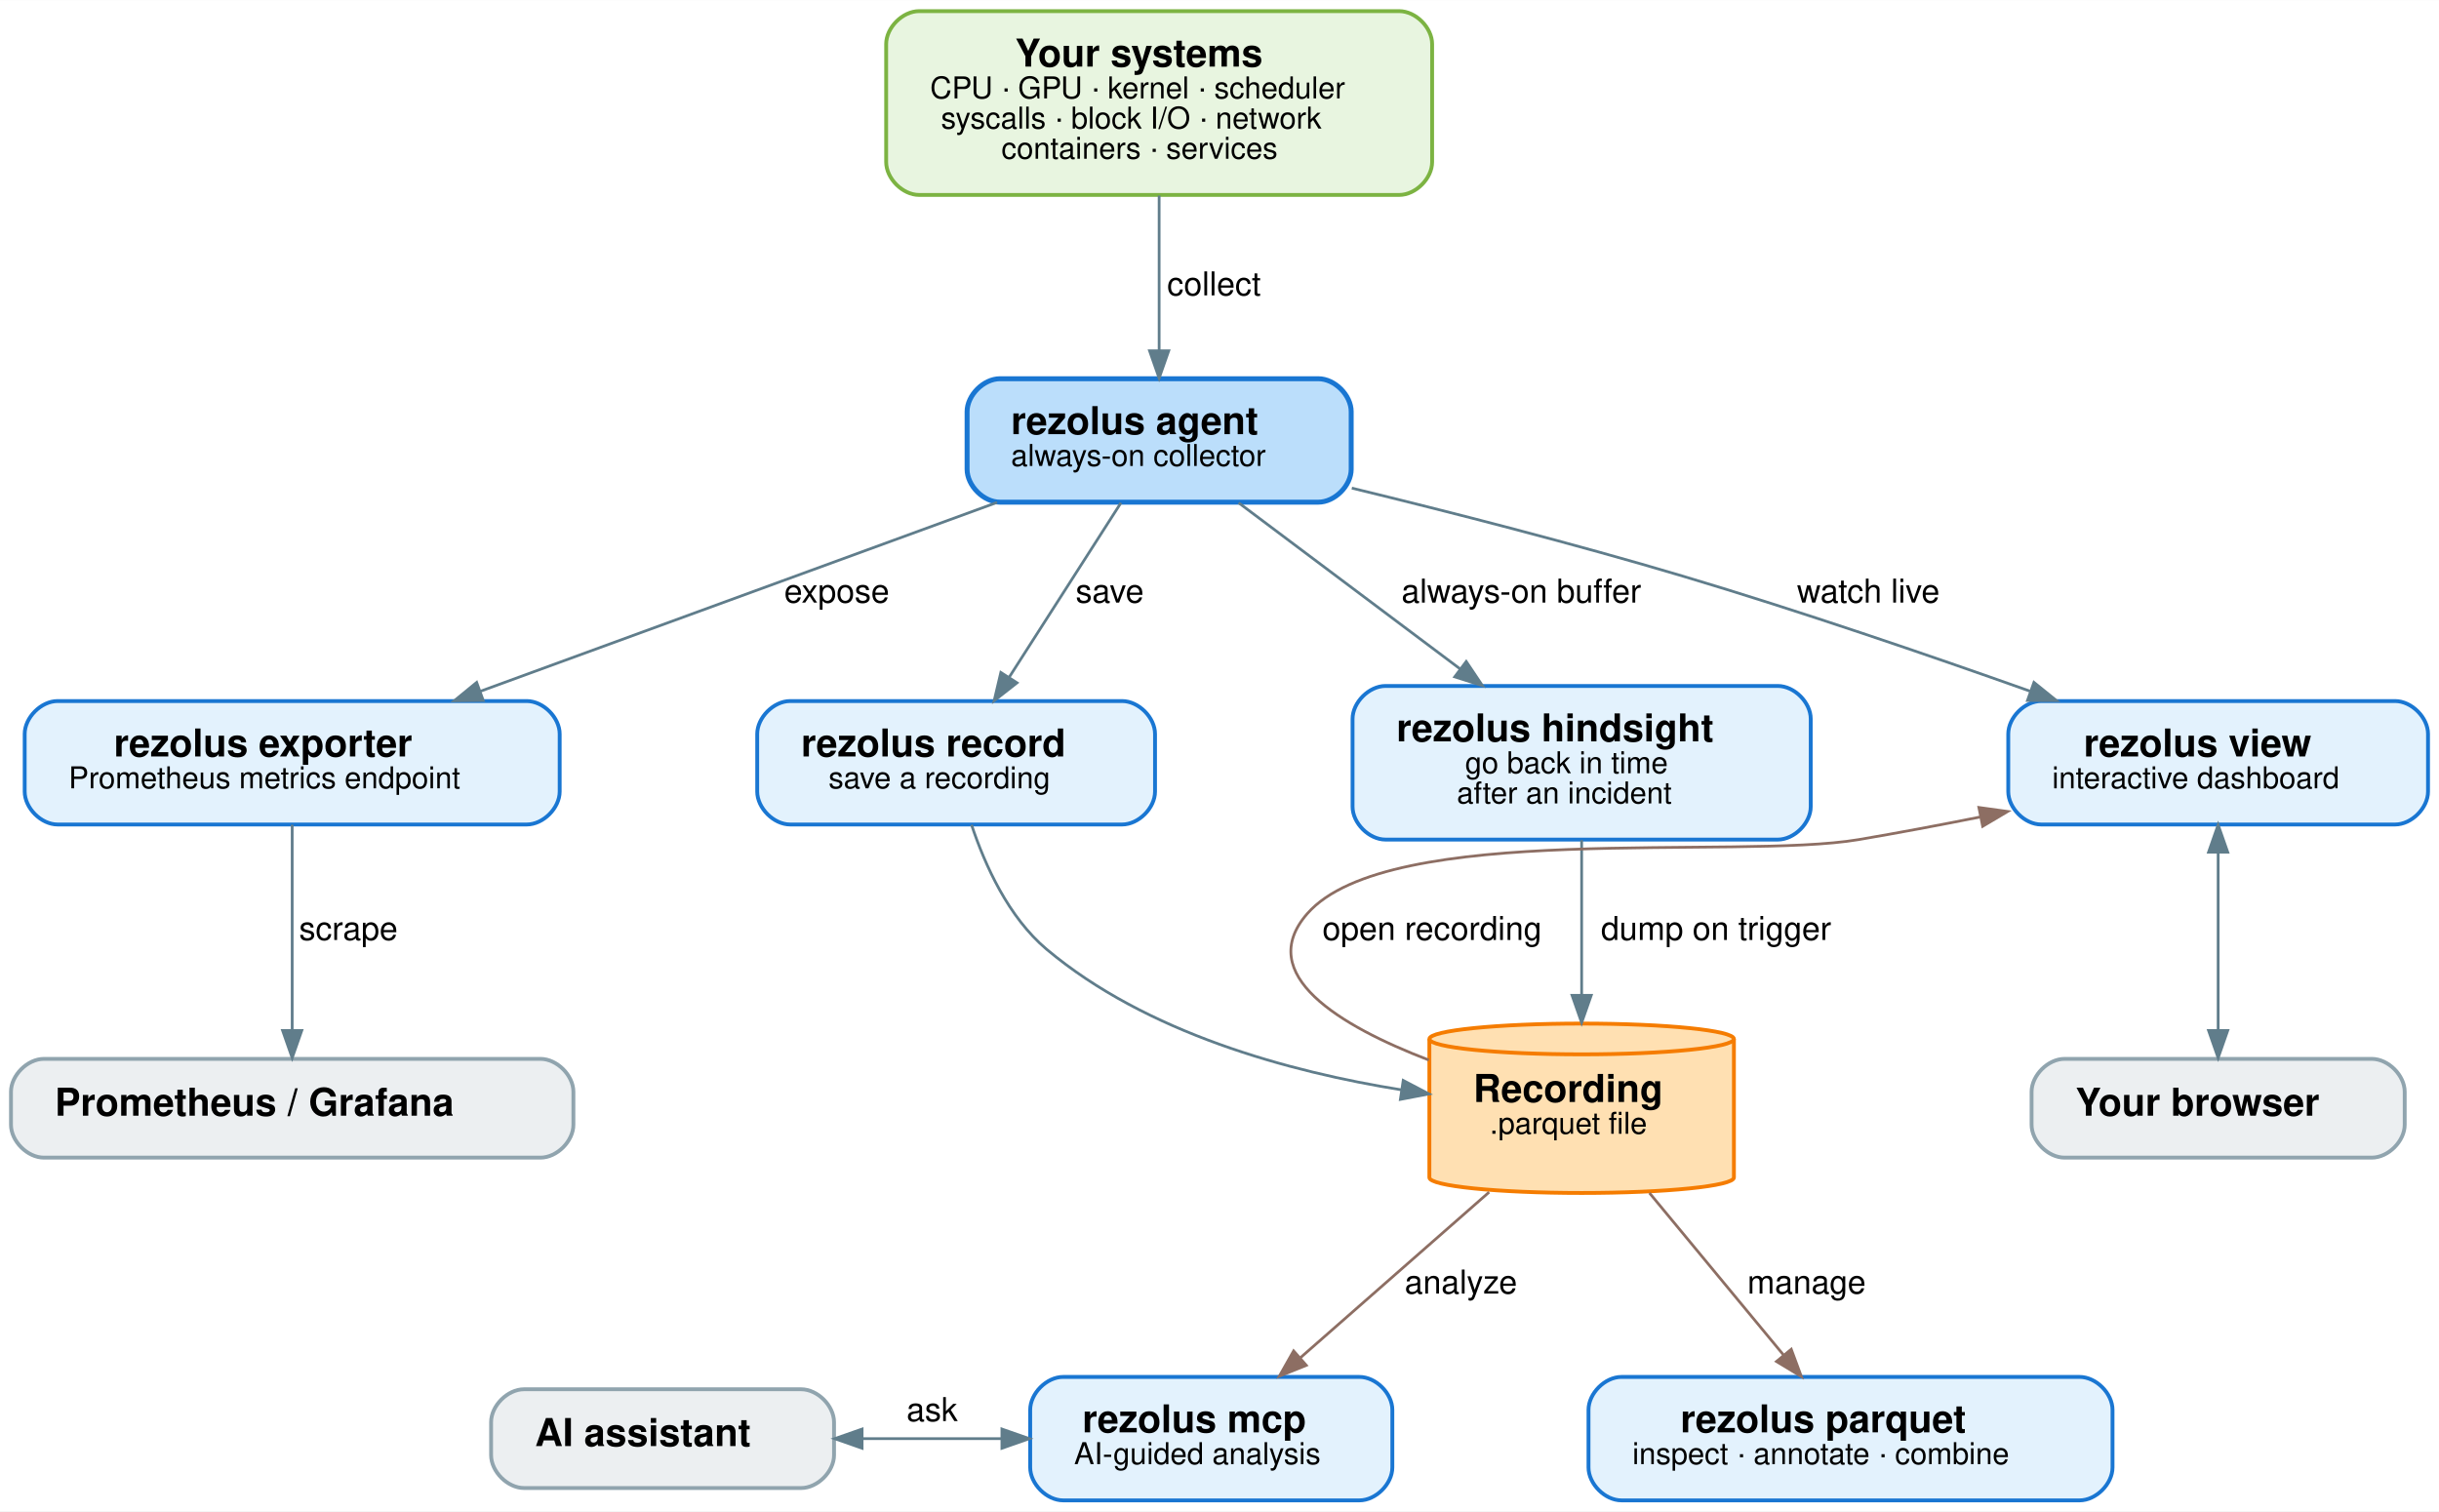
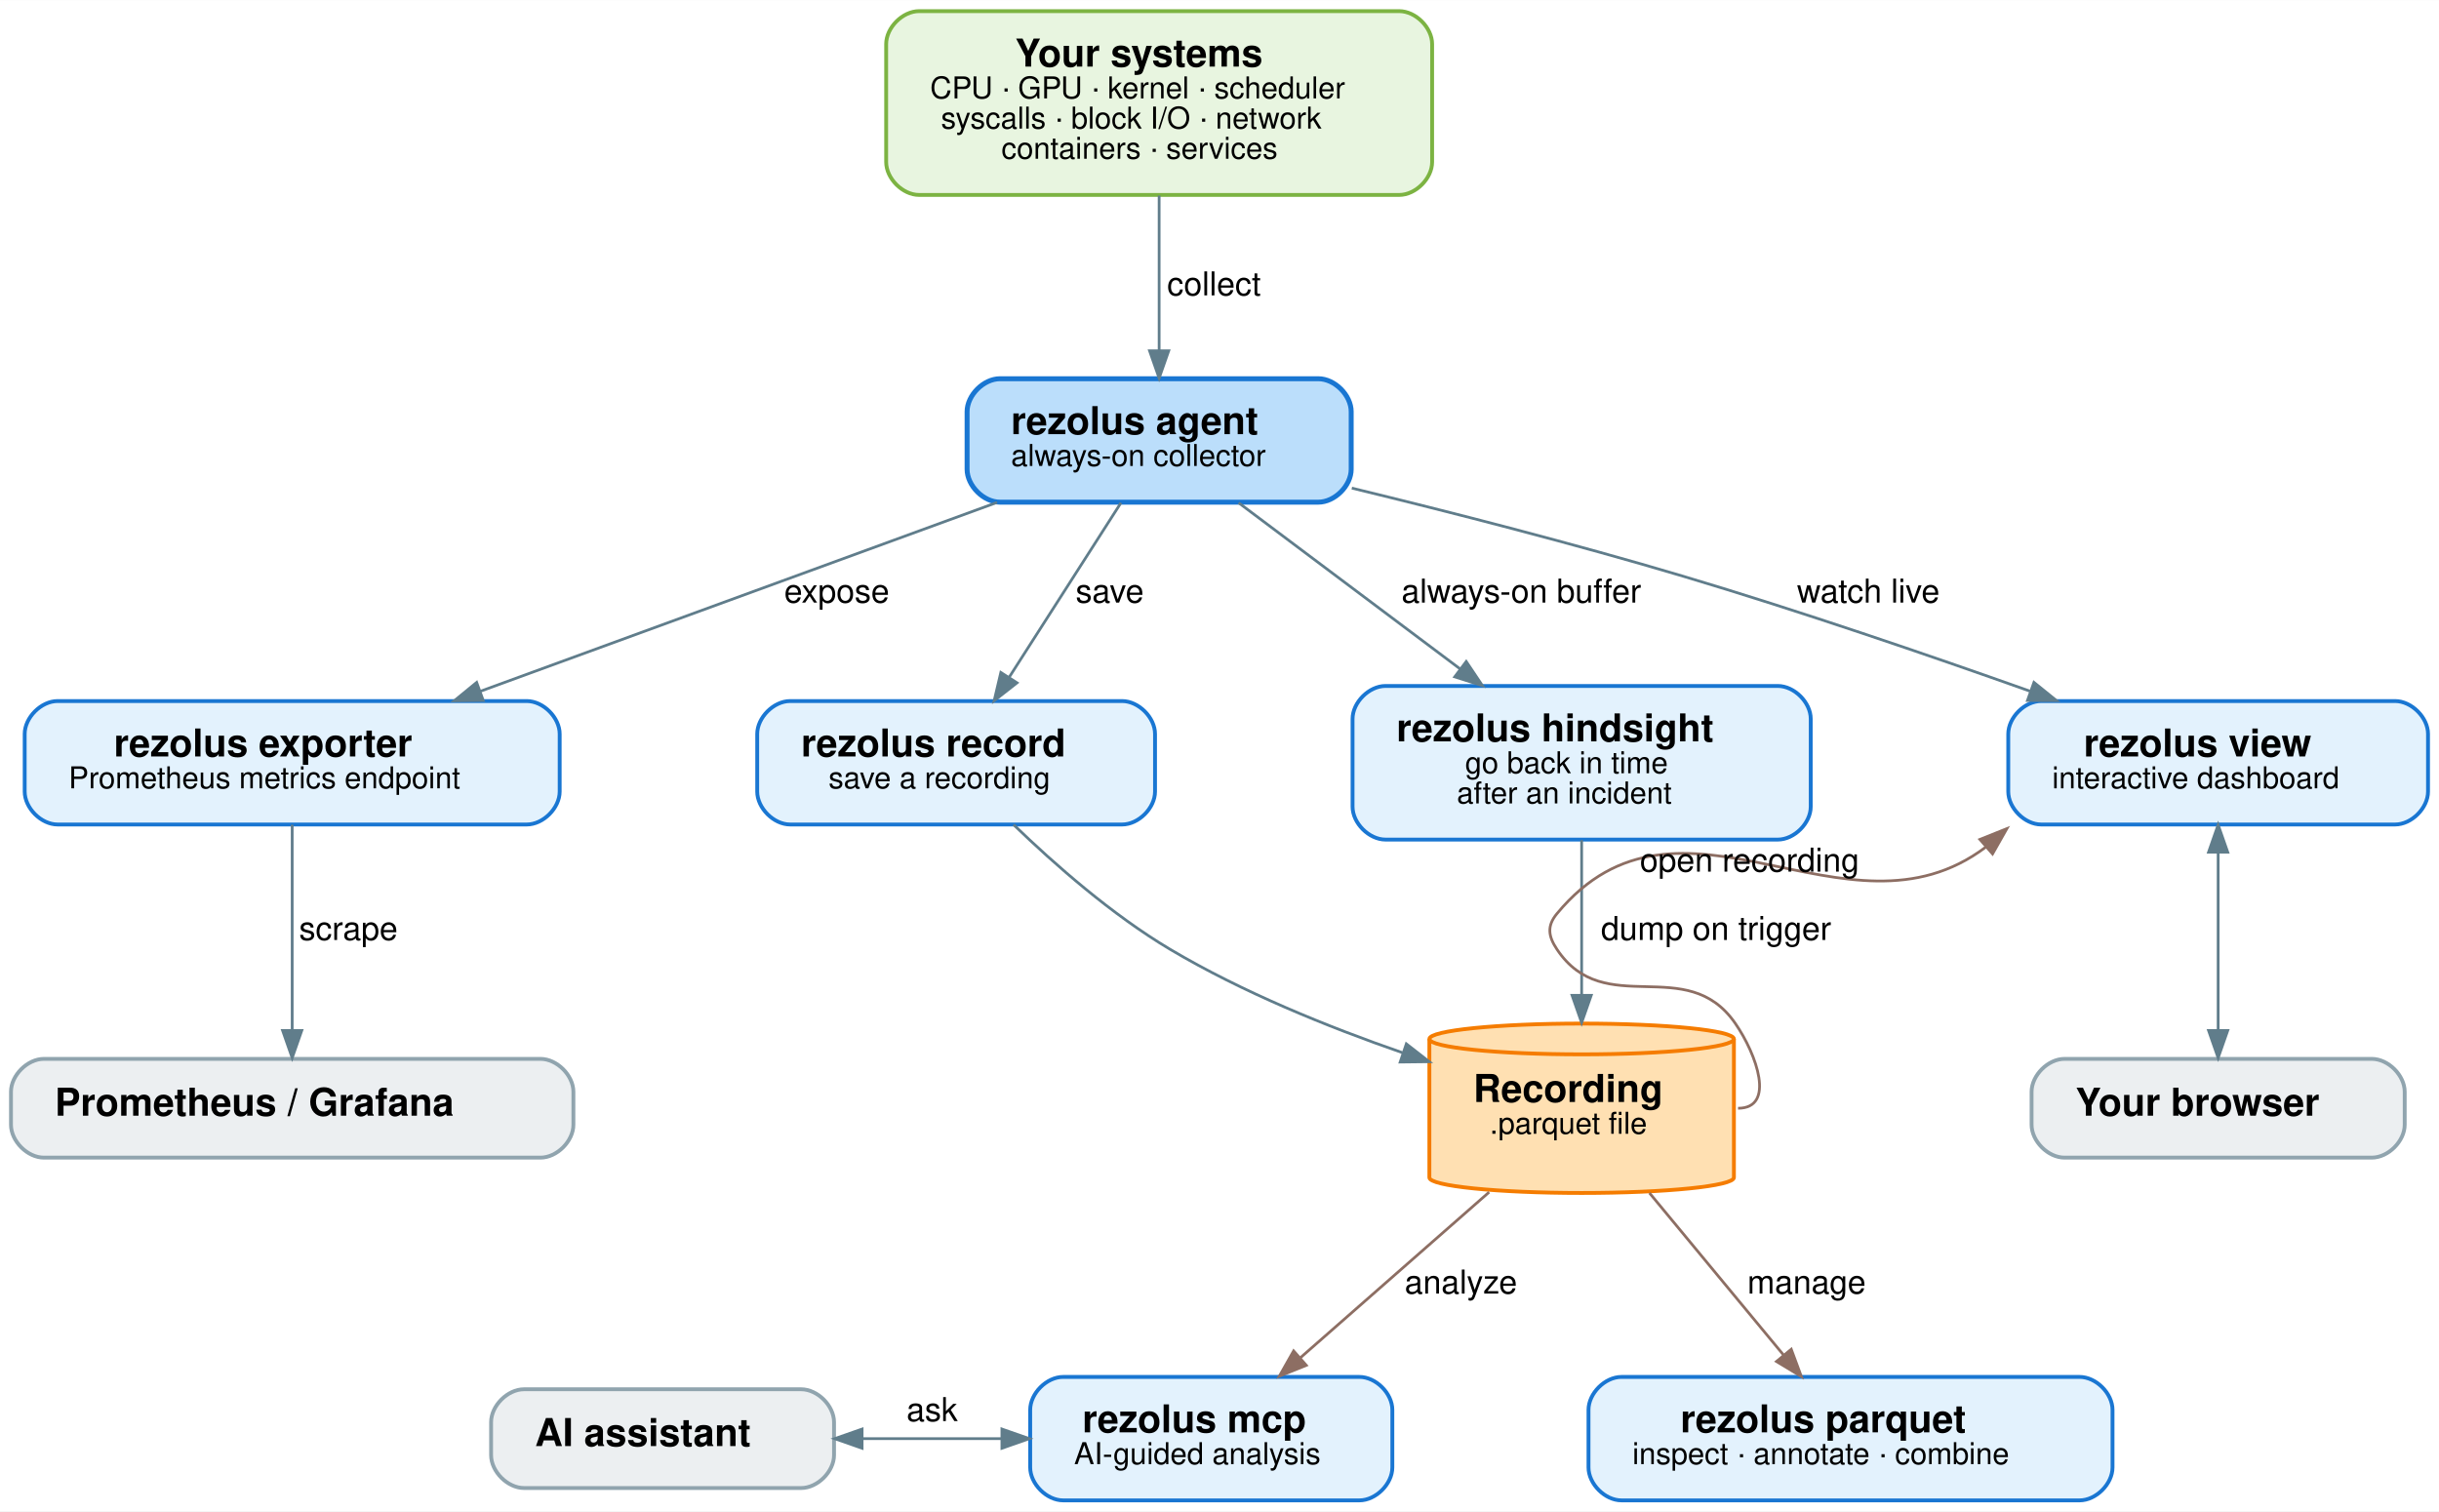
<svg xmlns="http://www.w3.org/2000/svg" width="889pt" height="551pt" viewBox="0.00 0.00 889.00 550.88">
  <g id="graph0" class="graph" transform="scale(1 1) rotate(0) translate(4 546.88)">
    <polygon fill="white" stroke="transparent" points="-4,4 -4,-546.88 885,-546.88 885,4 -4,4" />
    <g id="node1" class="node">
      <path fill="#e8f5e0" stroke="#7cb342" stroke-width="1.4" d="M506,-542.88C506,-542.88 331,-542.88 331,-542.88 325,-542.88 319,-536.88 319,-530.88 319,-530.88 319,-487.88 319,-487.88 319,-481.88 325,-475.88 331,-475.88 331,-475.88 506,-475.88 506,-475.88 512,-475.88 518,-481.88 518,-487.88 518,-487.88 518,-530.88 518,-530.88 518,-536.88 512,-542.88 506,-542.88" />
      <text text-anchor="start" x="366" y="-522.67" font-family="Helvetica,sans-Serif" font-weight="bold" font-size="14.00">Your systems</text>
      <text text-anchor="start" x="335" y="-511.07" font-family="Helvetica,sans-Serif" font-size="11.00">CPU · GPU · kernel · scheduler</text>
      <text text-anchor="start" x="339" y="-500.07" font-family="Helvetica,sans-Serif" font-size="11.00">syscalls · block I/O · network</text>
      <text text-anchor="start" x="361" y="-489.07" font-family="Helvetica,sans-Serif" font-size="11.00">containers · services</text>
    </g>
    <g id="node2" class="node">
      <path fill="#bbdefb" stroke="#1976d2" stroke-width="1.8" d="M476.5,-408.88C476.5,-408.88 360.5,-408.88 360.5,-408.88 354.5,-408.88 348.5,-402.88 348.5,-396.88 348.5,-396.88 348.5,-375.88 348.5,-375.88 348.5,-369.88 354.5,-363.88 360.5,-363.88 360.5,-363.88 476.5,-363.88 476.5,-363.88 482.5,-363.88 488.5,-369.88 488.5,-375.88 488.5,-375.88 488.5,-396.88 488.5,-396.88 488.5,-402.88 482.5,-408.88 476.5,-408.88" />
      <text text-anchor="start" x="364.5" y="-388.68" font-family="Helvetica,sans-Serif" font-weight="bold" font-size="14.00">rezolus agent</text>
      <text text-anchor="start" x="364.5" y="-377.07" font-family="Helvetica,sans-Serif" font-size="11.00">always-on collector</text>
    </g>
    <g id="edge8" class="edge">
      <path fill="none" stroke="#607d8b" d="M418.5,-475.63C418.5,-458.13 418.5,-436.67 418.5,-419.29" />
      <polygon fill="#607d8b" stroke="#607d8b" points="422,-419.07 418.5,-409.07 415,-419.07 422,-419.07" />
      <text text-anchor="middle" x="438.5" y="-439.27" font-family="Helvetica,sans-Serif" font-size="12.00">collect</text>
    </g>
    <g id="node3" class="node">
      <path fill="#e3f2fd" stroke="#1976d2" stroke-width="1.4" d="M188,-291.38C188,-291.38 17,-291.38 17,-291.38 11,-291.38 5,-285.38 5,-279.38 5,-279.38 5,-258.38 5,-258.38 5,-252.38 11,-246.38 17,-246.38 17,-246.38 188,-246.38 188,-246.38 194,-246.38 200,-252.38 200,-258.38 200,-258.38 200,-279.38 200,-279.38 200,-285.38 194,-291.38 188,-291.38" />
      <text text-anchor="start" x="37.5" y="-271.18" font-family="Helvetica,sans-Serif" font-weight="bold" font-size="14.00">rezolus exporter</text>
      <text text-anchor="start" x="21" y="-259.57" font-family="Helvetica,sans-Serif" font-size="11.00">Prometheus metrics endpoint</text>
    </g>
    <g id="edge9" class="edge">
      <path fill="none" stroke="#607d8b" d="M359.43,-363.79C305.99,-344.25 227.27,-315.48 171.06,-294.94" />
      <polygon fill="#607d8b" stroke="#607d8b" points="172.14,-291.6 161.54,-291.46 169.74,-298.18 172.14,-291.6" />
      <text text-anchor="middle" x="301" y="-327.27" font-family="Helvetica,sans-Serif" font-size="12.00">expose</text>
    </g>
    <g id="node4" class="node">
      <path fill="#e3f2fd" stroke="#1976d2" stroke-width="1.4" d="M869,-291.38C869,-291.38 740,-291.38 740,-291.38 734,-291.38 728,-285.38 728,-279.38 728,-279.38 728,-258.38 728,-258.38 728,-252.38 734,-246.38 740,-246.38 740,-246.38 869,-246.38 869,-246.38 875,-246.38 881,-252.38 881,-258.38 881,-258.38 881,-279.38 881,-279.38 881,-285.38 875,-291.38 869,-291.38" />
      <text text-anchor="start" x="755.5" y="-271.18" font-family="Helvetica,sans-Serif" font-weight="bold" font-size="14.00">rezolus view</text>
      <text text-anchor="start" x="744" y="-259.57" font-family="Helvetica,sans-Serif" font-size="11.00">interactive dashboard</text>
    </g>
    <g id="edge10" class="edge">
      <path fill="none" stroke="#607d8b" d="M488.73,-369.01C524.99,-360.19 569.83,-348.7 609.5,-336.88 651.85,-324.24 698.71,-308.21 735.88,-295" />
      <polygon fill="#607d8b" stroke="#607d8b" points="737.36,-298.19 745.6,-291.53 735,-291.59 737.36,-298.19" />
      <text text-anchor="middle" x="677" y="-327.27" font-family="Helvetica,sans-Serif" font-size="12.00">watch live</text>
    </g>
    <g id="node5" class="node">
      <path fill="#e3f2fd" stroke="#1976d2" stroke-width="1.4" d="M405,-291.38C405,-291.38 284,-291.38 284,-291.38 278,-291.38 272,-285.38 272,-279.38 272,-279.38 272,-258.38 272,-258.38 272,-252.38 278,-246.38 284,-246.38 284,-246.38 405,-246.38 405,-246.38 411,-246.38 417,-252.38 417,-258.38 417,-258.38 417,-279.38 417,-279.38 417,-285.38 411,-291.38 405,-291.38" />
      <text text-anchor="start" x="288" y="-271.18" font-family="Helvetica,sans-Serif" font-weight="bold" font-size="14.00">rezolus record</text>
      <text text-anchor="start" x="298" y="-259.57" font-family="Helvetica,sans-Serif" font-size="11.00">save a recording</text>
    </g>
    <g id="edge11" class="edge">
      <path fill="none" stroke="#607d8b" d="M404.58,-363.65C393.06,-345.66 376.56,-319.91 363.76,-299.94" />
      <polygon fill="#607d8b" stroke="#607d8b" points="366.7,-298.03 358.36,-291.5 360.8,-301.81 366.7,-298.03" />
      <text text-anchor="middle" x="400.5" y="-327.27" font-family="Helvetica,sans-Serif" font-size="12.00">save</text>
    </g>
    <g id="node6" class="node">
      <path fill="#e3f2fd" stroke="#1976d2" stroke-width="1.4" d="M644,-296.88C644,-296.88 501,-296.88 501,-296.88 495,-296.88 489,-290.88 489,-284.88 489,-284.88 489,-252.88 489,-252.88 489,-246.88 495,-240.88 501,-240.88 501,-240.88 644,-240.88 644,-240.88 650,-240.88 656,-246.88 656,-252.88 656,-252.88 656,-284.88 656,-284.88 656,-290.88 650,-296.88 644,-296.88" />
      <text text-anchor="start" x="505" y="-276.68" font-family="Helvetica,sans-Serif" font-weight="bold" font-size="14.00">rezolus hindsight</text>
      <text text-anchor="start" x="530" y="-265.07" font-family="Helvetica,sans-Serif" font-size="11.00">go back in time</text>
      <text text-anchor="start" x="527" y="-254.07" font-family="Helvetica,sans-Serif" font-size="11.00">after an incident</text>
    </g>
    <g id="edge12" class="edge">
      <path fill="none" stroke="#607d8b" d="M447.47,-363.65C470.19,-346.61 502.2,-322.6 528.14,-303.14" />
      <polygon fill="#607d8b" stroke="#607d8b" points="530.43,-305.8 536.33,-297 526.23,-300.2 530.43,-305.8" />
      <text text-anchor="middle" x="550.5" y="-327.27" font-family="Helvetica,sans-Serif" font-size="12.00">always-on buffer</text>
    </g>
    <g id="node10" class="node">
      <path fill="#eceff1" stroke="#90a4ae" stroke-width="1.4" d="M193,-160.94C193,-160.94 12,-160.94 12,-160.94 6,-160.94 0,-154.94 0,-148.94 0,-148.94 0,-136.94 0,-136.94 0,-130.94 6,-124.94 12,-124.94 12,-124.94 193,-124.94 193,-124.94 199,-124.94 205,-130.94 205,-136.94 205,-136.94 205,-148.94 205,-148.94 205,-154.94 199,-160.94 193,-160.94" />
      <text text-anchor="start" x="16" y="-140.24" font-family="Helvetica,sans-Serif" font-weight="bold" font-size="14.00">Prometheus / Grafana</text>
    </g>
    <g id="edge13" class="edge">
      <path fill="none" stroke="#607d8b" d="M102.5,-246.29C102.5,-225.55 102.5,-194.12 102.5,-171.56" />
      <polygon fill="#607d8b" stroke="#607d8b" points="106,-171.28 102.5,-161.28 99,-171.28 106,-171.28" />
      <text text-anchor="middle" x="123" y="-204.28" font-family="Helvetica,sans-Serif" font-size="12.00">scrape</text>
    </g>
    <g id="node11" class="node">
      <path fill="#eceff1" stroke="#90a4ae" stroke-width="1.4" d="M860.5,-160.94C860.5,-160.94 748.5,-160.94 748.5,-160.94 742.5,-160.94 736.5,-154.94 736.5,-148.94 736.5,-148.94 736.5,-136.94 736.5,-136.94 736.5,-130.94 742.5,-124.94 748.5,-124.94 748.5,-124.94 860.5,-124.94 860.5,-124.94 866.5,-124.94 872.5,-130.94 872.5,-136.94 872.5,-136.94 872.5,-148.94 872.5,-148.94 872.5,-154.94 866.5,-160.94 860.5,-160.94" />
      <text text-anchor="start" x="752.5" y="-140.24" font-family="Helvetica,sans-Serif" font-weight="bold" font-size="14.00">Your browser</text>
    </g>
    <g id="edge19" class="edge">
      <path fill="none" stroke="#607d8b" d="M804.5,-235.98C804.5,-216 804.5,-190.51 804.5,-171.42" />
      <polygon fill="#607d8b" stroke="#607d8b" points="801,-236.29 804.5,-246.29 808,-236.29 801,-236.29" />
      <polygon fill="#607d8b" stroke="#607d8b" points="808,-171.28 804.5,-161.28 801,-171.28 808,-171.28" />
    </g>
    <g id="node9" class="node">
      <path fill="#ffe0b2" stroke="#f57c00" stroke-width="1.4" d="M628,-168.2C628,-171.3 603.12,-173.81 572.5,-173.81 541.88,-173.81 517,-171.3 517,-168.2 517,-168.2 517,-117.68 517,-117.68 517,-114.58 541.88,-112.06 572.5,-112.06 603.12,-112.06 628,-114.58 628,-117.68 628,-117.68 628,-168.2 628,-168.2" />
      <path fill="none" stroke="#f57c00" stroke-width="1.4" d="M628,-168.2C628,-165.1 603.12,-162.59 572.5,-162.59 541.88,-162.59 517,-165.1 517,-168.2" />
      <text text-anchor="start" x="533" y="-145.24" font-family="Helvetica,sans-Serif" font-weight="bold" font-size="14.00">Recording</text>
      <text text-anchor="start" x="539" y="-133.64" font-family="Helvetica,sans-Serif" font-size="11.00">.parquet file</text>
    </g>
    <g id="edge14" class="edge">
-       <path fill="none" stroke="#607d8b" d="M350.12,-246.26C355.03,-231.49 363.6,-212.55 377.5,-200.88 413.8,-170.39 465.74,-156.22 506.89,-149.64" />
-       <polygon fill="#607d8b" stroke="#607d8b" points="507.46,-153.09 516.83,-148.16 506.43,-146.17 507.46,-153.09" />
+       <path fill="none" stroke="#607d8b" d="M365.44,-246.32C380.31,-231.95 401.32,-213.46 422.5,-200.88 448.73,-185.29 479.98,-172.61 507.15,-163.21" />
+       <polygon fill="#607d8b" stroke="#607d8b" points="508.6,-166.42 516.96,-159.9 506.36,-159.78 508.6,-166.42" />
    </g>
    <g id="edge15" class="edge">
      <path fill="none" stroke="#607d8b" d="M572.5,-240.68C572.5,-224.16 572.5,-202.77 572.5,-184.31" />
      <polygon fill="#607d8b" stroke="#607d8b" points="576,-184.11 572.5,-174.11 569,-184.11 576,-184.11" />
      <text text-anchor="middle" x="621.5" y="-204.28" font-family="Helvetica,sans-Serif" font-size="12.00">dump on trigger</text>
    </g>
    <g id="node7" class="node">
      <path fill="#e3f2fd" stroke="#1976d2" stroke-width="1.4" d="M491.5,-45C491.5,-45 383.5,-45 383.5,-45 377.5,-45 371.5,-39 371.5,-33 371.5,-33 371.5,-12 371.5,-12 371.5,-6 377.5,0 383.5,0 383.5,0 491.5,0 491.5,0 497.5,0 503.5,-6 503.5,-12 503.5,-12 503.5,-33 503.5,-33 503.5,-39 497.5,-45 491.5,-45" />
      <text text-anchor="start" x="390.5" y="-24.8" font-family="Helvetica,sans-Serif" font-weight="bold" font-size="14.00">rezolus mcp</text>
      <text text-anchor="start" x="387.5" y="-13.2" font-family="Helvetica,sans-Serif" font-size="11.00">AI-guided analysis</text>
    </g>
    <g id="node8" class="node">
      <path fill="#e3f2fd" stroke="#1976d2" stroke-width="1.4" d="M754,-45C754,-45 587,-45 587,-45 581,-45 575,-39 575,-33 575,-33 575,-12 575,-12 575,-6 581,0 587,0 587,0 754,0 754,0 760,0 766,-6 766,-12 766,-12 766,-33 766,-33 766,-39 760,-45 754,-45" />
      <text text-anchor="start" x="608.5" y="-24.8" font-family="Helvetica,sans-Serif" font-weight="bold" font-size="14.00">rezolus parquet</text>
      <text text-anchor="start" x="591" y="-13.2" font-family="Helvetica,sans-Serif" font-size="11.00">inspect · annotate · combine</text>
    </g>
    <g id="node12" class="node">
      <path fill="#eceff1" stroke="#90a4ae" stroke-width="1.4" d="M288,-40.5C288,-40.5 187,-40.5 187,-40.5 181,-40.5 175,-34.5 175,-28.5 175,-28.5 175,-16.5 175,-16.5 175,-10.5 181,-4.5 187,-4.5 187,-4.5 288,-4.5 288,-4.5 294,-4.5 300,-10.5 300,-16.5 300,-16.5 300,-28.5 300,-28.5 300,-34.5 294,-40.5 288,-40.5" />
      <text text-anchor="start" x="191" y="-19.8" font-family="Helvetica,sans-Serif" font-weight="bold" font-size="14.00">AI assistant</text>
    </g>
    <g id="edge20" class="edge">
      <path fill="none" stroke="#607d8b" d="M360.99,-22.5C344.41,-22.5 326.91,-22.5 310.46,-22.5" />
      <polygon fill="#607d8b" stroke="#607d8b" points="361.19,-26 371.19,-22.5 361.19,-19 361.19,-26" />
      <polygon fill="#607d8b" stroke="#607d8b" points="310.23,-19 300.23,-22.5 310.23,-26 310.23,-19" />
      <text text-anchor="middle" x="335.75" y="-28.9" font-family="Helvetica,sans-Serif" font-size="12.00">ask</text>
    </g>
    <g id="edge16" class="edge">
-       <path fill="none" stroke="#8d6e63" d="M516.78,-160.52C484.26,-173 453.11,-191.71 472.5,-213.88 502.17,-247.8 629.07,-233.32 673.5,-240.88 687.82,-243.31 702.97,-246.17 717.68,-249.1" />
-       <polygon fill="#8d6e63" stroke="#8d6e63" points="717.29,-252.59 727.78,-251.13 718.67,-245.72 717.29,-252.59" />
-       <text text-anchor="middle" x="518" y="-204.28" font-family="Helvetica,sans-Serif" font-size="12.00">open recording</text>
+       <path fill="none" stroke="#8d6e63" d="M629.5,-142.94C643.26,-142.94 636.32,-162.56 628.5,-173.88 610.72,-199.61 580.87,-174.86 563.5,-200.88 560.29,-205.68 559.81,-209.43 563.5,-213.88 608.52,-268.2 668.82,-199.77 719.74,-238.1" />
+       <polygon fill="#8d6e63" stroke="#8d6e63" points="717.66,-240.94 727.5,-244.88 722.27,-235.66 717.66,-240.94" />
+       <text text-anchor="middle" x="633.72" y="-229.2" font-family="Helvetica,sans-Serif" font-size="12.00">open recording</text>
    </g>
    <g id="edge17" class="edge">
      <path fill="none" stroke="#8d6e63" d="M538.78,-112.36C517.73,-93.89 490.77,-70.24 469.96,-51.98" />
      <polygon fill="#8d6e63" stroke="#8d6e63" points="472.14,-49.23 462.31,-45.27 467.52,-54.49 472.14,-49.23" />
      <text text-anchor="middle" x="528.5" y="-75.4" font-family="Helvetica,sans-Serif" font-size="12.00">analyze</text>
    </g>
    <g id="edge18" class="edge">
      <path fill="none" stroke="#8d6e63" d="M597.23,-112.05C612.18,-93.99 631.16,-71.05 646.05,-53.04" />
      <polygon fill="#8d6e63" stroke="#8d6e63" points="648.9,-55.09 652.58,-45.15 643.51,-50.63 648.9,-55.09" />
      <text text-anchor="middle" x="654.5" y="-75.4" font-family="Helvetica,sans-Serif" font-size="12.00">manage</text>
    </g>
  </g>
</svg>
